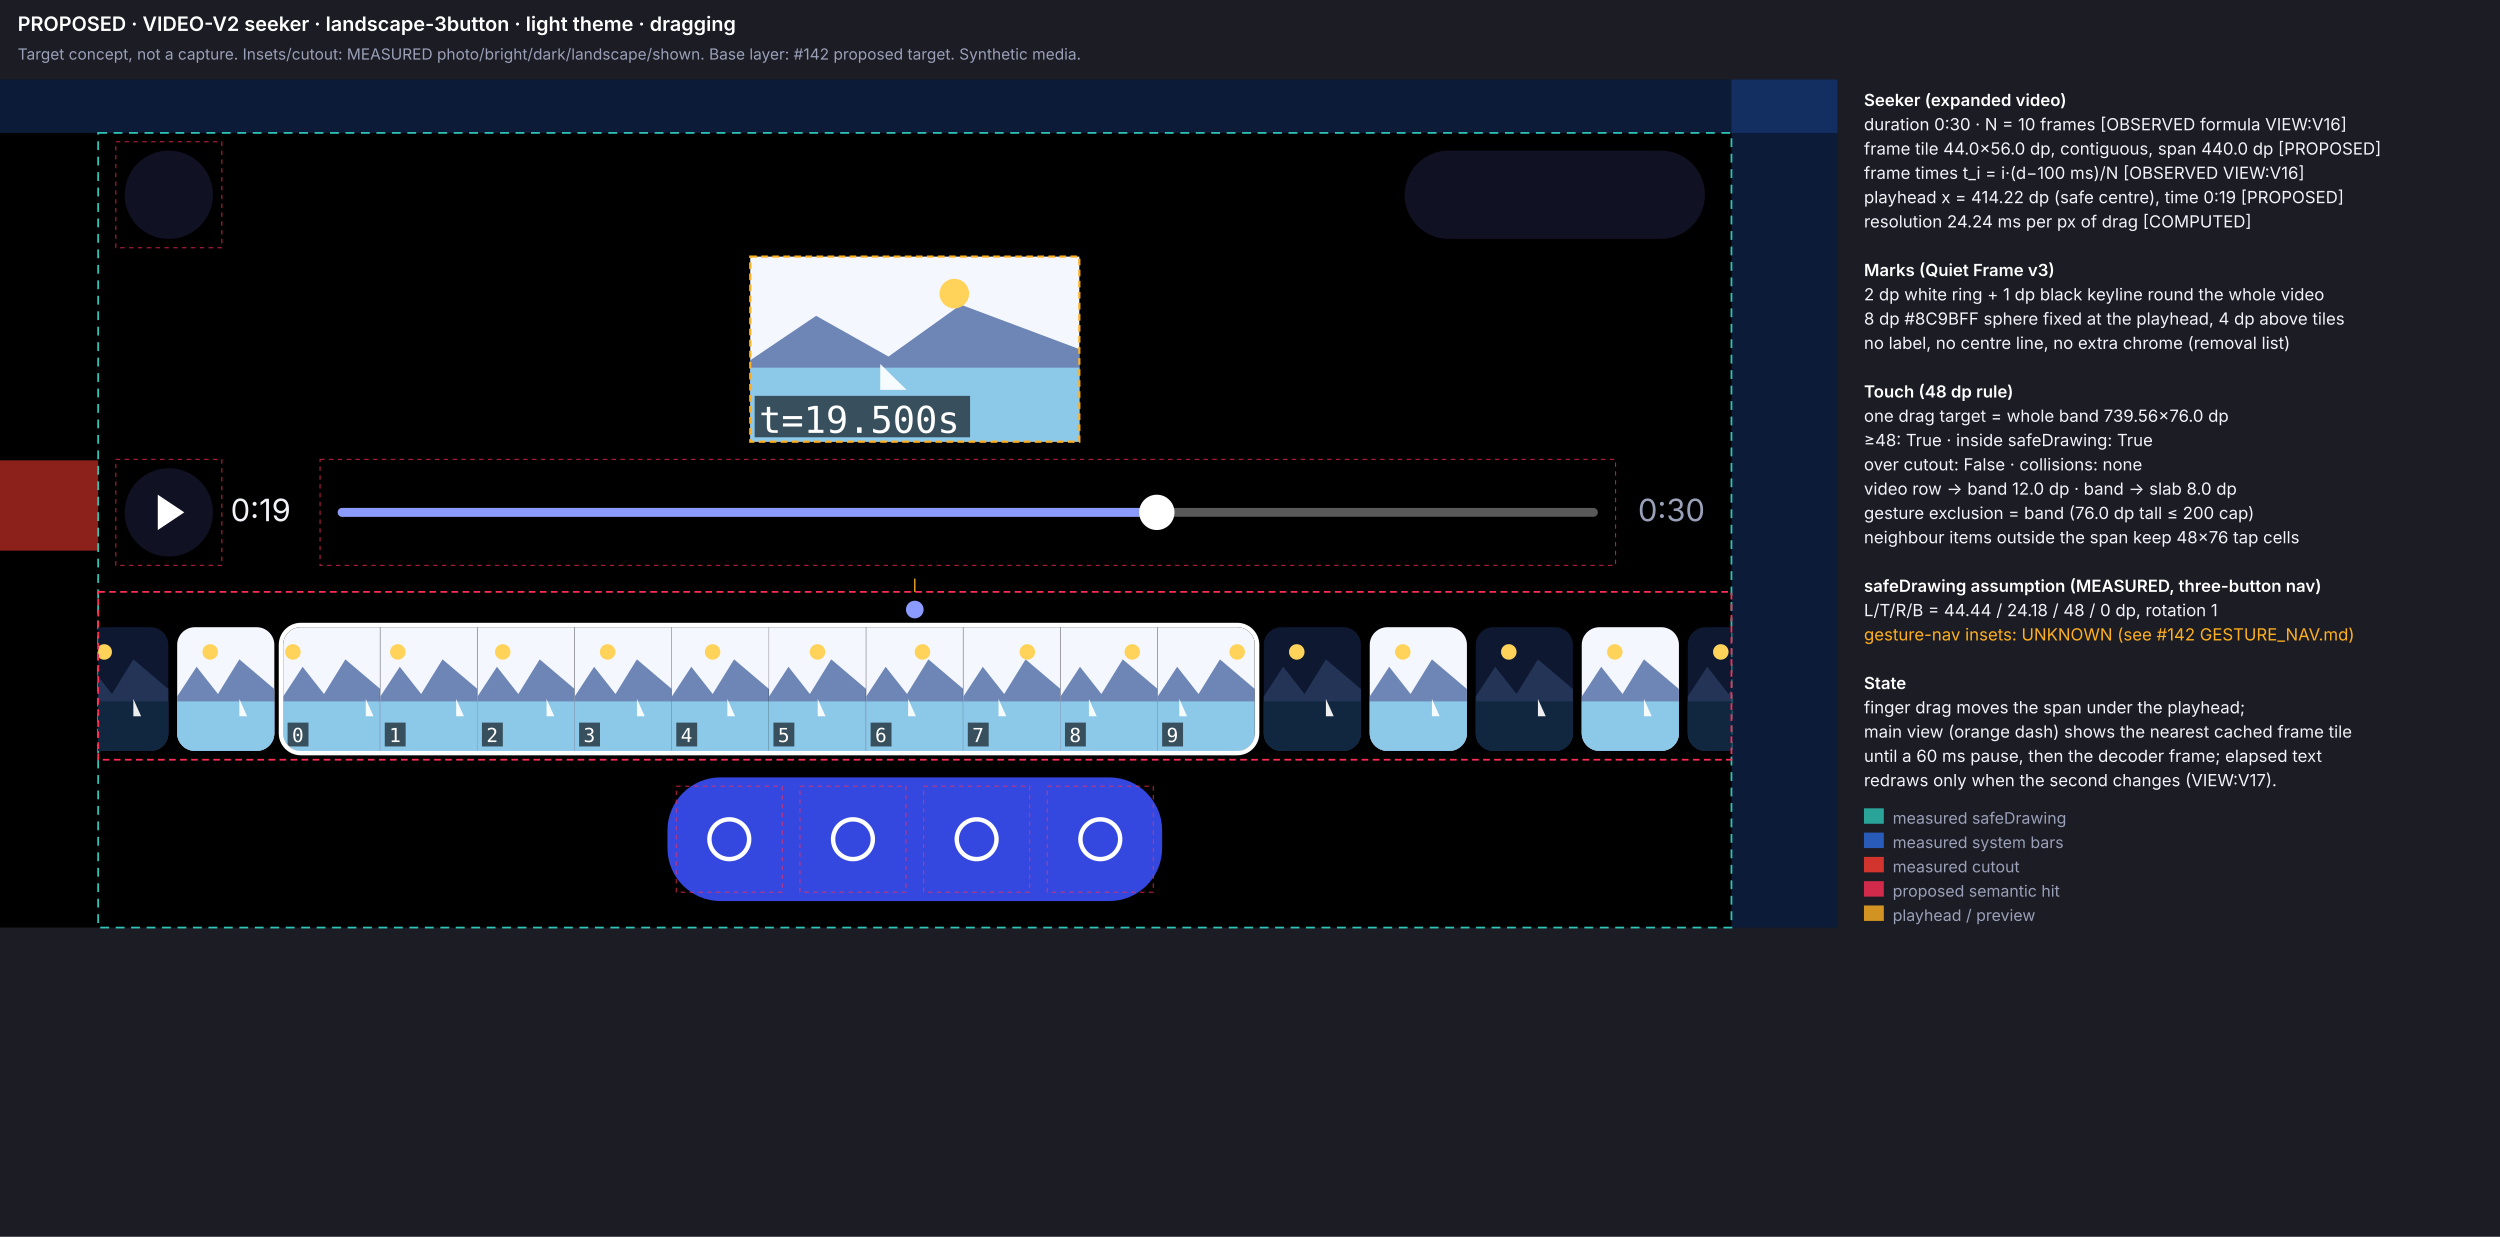
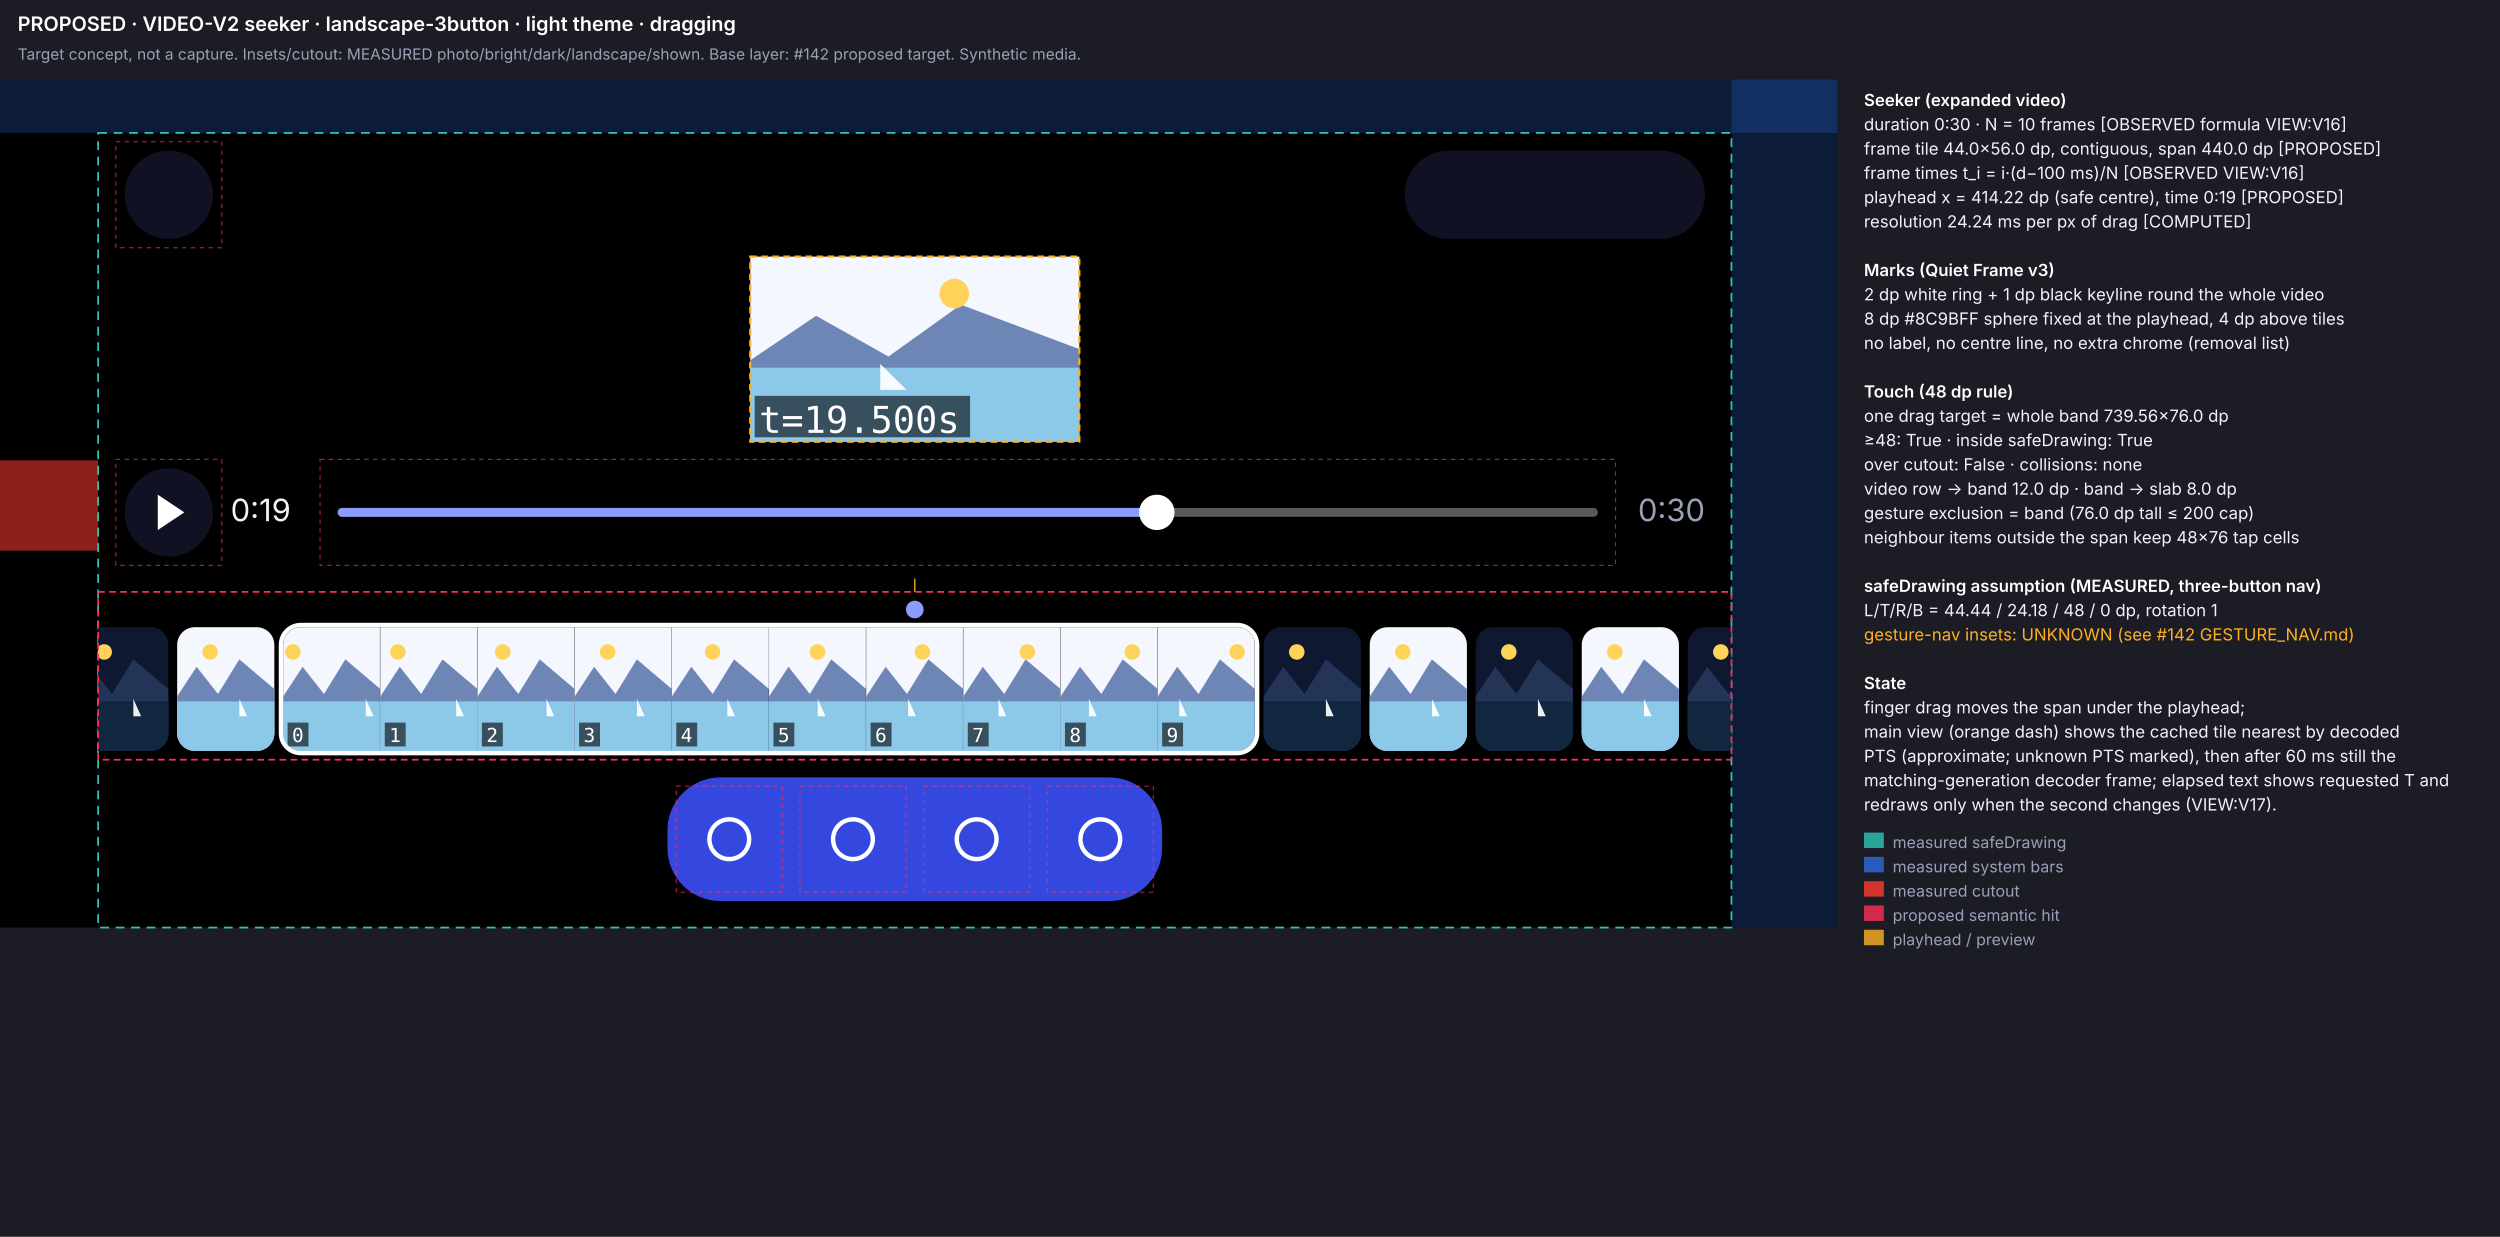
<svg xmlns="http://www.w3.org/2000/svg" viewBox="0 0 1132.0 560.0" width="2264.0" height="1120.0" font-family="Funnel Sans, Inter, Arial, sans-serif">
  <rect width="1132.0" height="560.0" fill="#1B1C24" />
  <text x="8" y="14" font-size="9" fill="#FFF" font-weight="600">PROPOSED · VIDEO-V2 seeker · landscape-3button · light theme · dragging</text>
  <text x="8" y="27" font-size="7" fill="#9AA0B8">Target concept, not a capture. Insets/cutout: MEASURED photo/bright/dark/landscape/shown. Base layer: #142 proposed target. Synthetic media.</text>
  <g transform="translate(0,36)">
    <rect width="832.0" height="384.0" fill="#000" />
    <clipPath id="media">
      <rect x="339.71" y="80.18" width="149.01" height="83.82" rx="0" />
    </clipPath>
    <g clip-path="url(#media)">
      <rect x="339.71" y="80.18" width="149.01" height="83.82" fill="#F5F7FF" />
      <path d="M339.71 127.12 L369.52 107.0 L402.3 125.44 L435.08 101.97 L488.73 122.09 V164.0 H339.71 Z" fill="#6D86B5" />
      <rect x="339.71" y="130.47" width="149.01" height="33.53" fill="#8CC8E8" />
      <circle cx="432.1" cy="96.94" r="6.71" fill="#FFD35A" />
      <path d="M398.57 140.53 l0 -11.73 l11.92 11.73 Z" fill="#FFFFFF" opacity=".92" />
      <rect x="341.71" y="143.24" width="97.54" height="18.76" fill="#000" opacity=".6" />
      <text x="343.71" y="160.0" font-size="16.76" fill="#FFF" font-family="monospace">t=19.500s</text>
    </g>
    <rect x="339.71" y="80.18" width="149.01" height="83.82" fill="none" stroke="#FFB020" stroke-width="1" stroke-dasharray="3 2" />
    <rect width="832.0" height="24.18" fill="#2D6CDF" opacity=".25" />
    <rect x="784.0" width="48" height="384.0" fill="#2D6CDF" opacity=".25" />
    <rect x="0.0" y="172.44" width="44.44" height="40.89" fill="#FF3B30" opacity=".55" />
    <rect x="44.44" y="24.18" width="739.56" height="359.82" fill="none" stroke="#2EC4B6" stroke-dasharray="4 3" stroke-width=".8" />
    <circle cx="76.44" cy="52.18" r="20" fill="#14152A" opacity=".8" />
    <rect x="636.0" y="32.18" width="136.0" height="40.0" rx="20" fill="#14152A" opacity=".8" />
    <rect x="152.92" y="194.0" width="570.6" height="4" rx="2" fill="#FFF" opacity=".35" />
    <rect x="152.92" y="194.0" width="370.89" height="4" rx="2" fill="#8C9BFF" />
    <circle cx="523.81" cy="196.0" r="8" fill="#FFF" />
    <circle cx="76.44" cy="196.0" r="20" fill="#14152A" opacity=".8" />
    <path d="M71.44 188.0 l12 8 l-12 8 Z" fill="#FFF" />
    <text x="104.44" y="200.0" font-size="14.0" fill="#F2F3F8">0:19</text>
    <text x="772.0" y="200.0" font-size="14.0" fill="#9AA0B8" text-anchor="end">0:30</text>
    <clipPath id="bdraggingband">
      <rect x="44.44" y="230.0" width="739.56" height="80.0" />
    </clipPath>
    <g clip-path="url(#bdraggingband)">
      <clipPath id="bdraggingn-11">
        <rect x="80.22" y="248.0" width="44.0" height="56.0" rx="8" />
      </clipPath>
      <g clip-path="url(#bdraggingn-11)">
        <rect x="80.22" y="248.0" width="44.0" height="56.0" fill="#F5F7FF" />
        <path d="M80.22 279.36 L89.02 265.92 L98.7 278.24 L108.38 262.56 L124.22 276.0 V304.0 H80.22 Z" fill="#6D86B5" />
        <rect x="80.22" y="281.6" width="44.0" height="22.4" fill="#8CC8E8" />
        <circle cx="95.18" cy="259.2" r="3.52" fill="#FFD35A" />
        <path d="M108.38 288.32 l0 -7.84 l3.52 7.84 Z" fill="#FFFFFF" opacity=".92" />
      </g>
      <clipPath id="bdraggingn11">
        <rect x="572.22" y="248.0" width="44.0" height="56.0" rx="8" />
      </clipPath>
      <g clip-path="url(#bdraggingn11)">
        <rect x="572.22" y="248.0" width="44.0" height="56.0" fill="#0E1830" />
        <path d="M572.22 279.36 L581.02 265.92 L590.7 278.24 L600.38 262.56 L616.22 276.0 V304.0 H572.22 Z" fill="#243457" />
        <rect x="572.22" y="281.6" width="44.0" height="22.4" fill="#11263F" />
        <circle cx="587.18" cy="259.2" r="3.52" fill="#FFD35A" />
        <path d="M600.38 288.32 l0 -7.84 l3.52 7.84 Z" fill="#FFFFFF" opacity=".92" />
      </g>
      <clipPath id="bdraggingn-12">
        <rect x="32.22" y="248.0" width="44.0" height="56.0" rx="8" />
      </clipPath>
      <g clip-path="url(#bdraggingn-12)">
        <rect x="32.22" y="248.0" width="44.0" height="56.0" fill="#0E1830" />
        <path d="M32.22 279.36 L41.02 265.92 L50.7 278.24 L60.38 262.56 L76.22 276.0 V304.0 H32.22 Z" fill="#243457" />
        <rect x="32.22" y="281.6" width="44.0" height="22.4" fill="#11263F" />
        <circle cx="47.18" cy="259.2" r="3.52" fill="#FFD35A" />
        <path d="M60.38 288.32 l0 -7.84 l3.52 7.84 Z" fill="#FFFFFF" opacity=".92" />
      </g>
      <clipPath id="bdraggingn12">
        <rect x="620.22" y="248.0" width="44.0" height="56.0" rx="8" />
      </clipPath>
      <g clip-path="url(#bdraggingn12)">
        <rect x="620.22" y="248.0" width="44.0" height="56.0" fill="#F5F7FF" />
        <path d="M620.22 279.36 L629.02 265.92 L638.7 278.24 L648.38 262.56 L664.22 276.0 V304.0 H620.22 Z" fill="#6D86B5" />
        <rect x="620.22" y="281.6" width="44.0" height="22.4" fill="#8CC8E8" />
        <circle cx="635.18" cy="259.2" r="3.52" fill="#FFD35A" />
        <path d="M648.38 288.32 l0 -7.84 l3.52 7.84 Z" fill="#FFFFFF" opacity=".92" />
      </g>
      <clipPath id="bdraggingn-13">
        <rect x="-15.78" y="248.0" width="44.0" height="56.0" rx="8" />
      </clipPath>
      <g clip-path="url(#bdraggingn-13)">
        <rect x="-15.78" y="248.0" width="44.0" height="56.0" fill="#F5F7FF" />
        <path d="M-15.78 279.36 L-6.98 265.92 L2.7 278.24 L12.38 262.56 L28.22 276.0 V304.0 H-15.78 Z" fill="#6D86B5" />
        <rect x="-15.78" y="281.6" width="44.0" height="22.4" fill="#8CC8E8" />
        <circle cx="-0.82" cy="259.2" r="3.52" fill="#FFD35A" />
        <path d="M12.38 288.32 l0 -7.84 l3.52 7.84 Z" fill="#FFFFFF" opacity=".92" />
      </g>
      <clipPath id="bdraggingn13">
        <rect x="668.22" y="248.0" width="44.0" height="56.0" rx="8" />
      </clipPath>
      <g clip-path="url(#bdraggingn13)">
        <rect x="668.22" y="248.0" width="44.0" height="56.0" fill="#0E1830" />
        <path d="M668.22 279.36 L677.02 265.92 L686.7 278.24 L696.38 262.56 L712.22 276.0 V304.0 H668.22 Z" fill="#243457" />
        <rect x="668.22" y="281.6" width="44.0" height="22.4" fill="#11263F" />
        <circle cx="683.18" cy="259.2" r="3.52" fill="#FFD35A" />
        <path d="M696.38 288.32 l0 -7.84 l3.52 7.84 Z" fill="#FFFFFF" opacity=".92" />
      </g>
      <clipPath id="bdraggingn14">
        <rect x="716.22" y="248.0" width="44.0" height="56.0" rx="8" />
      </clipPath>
      <g clip-path="url(#bdraggingn14)">
        <rect x="716.22" y="248.0" width="44.0" height="56.0" fill="#F5F7FF" />
        <path d="M716.22 279.36 L725.02 265.92 L734.7 278.24 L744.38 262.56 L760.22 276.0 V304.0 H716.22 Z" fill="#6D86B5" />
        <rect x="716.22" y="281.6" width="44.0" height="22.4" fill="#8CC8E8" />
        <circle cx="731.18" cy="259.2" r="3.52" fill="#FFD35A" />
        <path d="M744.38 288.32 l0 -7.84 l3.52 7.84 Z" fill="#FFFFFF" opacity=".92" />
      </g>
      <clipPath id="bdraggingn15">
        <rect x="764.22" y="248.0" width="44.0" height="56.0" rx="8" />
      </clipPath>
      <g clip-path="url(#bdraggingn15)">
        <rect x="764.22" y="248.0" width="44.0" height="56.0" fill="#0E1830" />
        <path d="M764.22 279.36 L773.02 265.92 L782.7 278.24 L792.38 262.56 L808.22 276.0 V304.0 H764.22 Z" fill="#243457" />
        <rect x="764.22" y="281.6" width="44.0" height="22.4" fill="#11263F" />
        <circle cx="779.18" cy="259.2" r="3.52" fill="#FFD35A" />
        <path d="M792.38 288.32 l0 -7.84 l3.52 7.84 Z" fill="#FFFFFF" opacity=".92" />
      </g>
      <clipPath id="bdraggingn16">
        <rect x="812.22" y="248.0" width="44.0" height="56.0" rx="8" />
      </clipPath>
      <g clip-path="url(#bdraggingn16)">
        <rect x="812.22" y="248.0" width="44.0" height="56.0" fill="#F5F7FF" />
        <path d="M812.22 279.36 L821.02 265.92 L830.7 278.24 L840.38 262.56 L856.22 276.0 V304.0 H812.22 Z" fill="#6D86B5" />
        <rect x="812.22" y="281.6" width="44.0" height="22.4" fill="#8CC8E8" />
        <circle cx="827.18" cy="259.2" r="3.52" fill="#FFD35A" />
        <path d="M840.38 288.32 l0 -7.84 l3.52 7.84 Z" fill="#FFFFFF" opacity=".92" />
      </g>
      <clipPath id="bdraggingspan">
        <rect x="128.22" y="248.0" width="440.0" height="56.0" rx="8" />
      </clipPath>
      <g clip-path="url(#bdraggingspan)">
        <rect x="128.22" y="248.0" width="44.0" height="56.0" fill="#F5F7FF" />
        <path d="M128.22 279.36 L137.02 265.92 L146.7 278.24 L156.38 262.56 L172.22 276.0 V304.0 H128.22 Z" fill="#6D86B5" />
        <rect x="128.22" y="281.6" width="44.0" height="22.4" fill="#8CC8E8" />
        <circle cx="132.62" cy="259.2" r="3.52" fill="#FFD35A" />
        <path d="M165.62 288.32 l0 -7.84 l3.52 7.84 Z" fill="#FFFFFF" opacity=".92" />
        <rect x="130.22" y="291.2" width="9.46" height="10.8" fill="#000" opacity=".6" />
        <text x="132.22" y="300.0" font-size="8.8" fill="#FFF" font-family="monospace">0</text>
        <line x1="172.22" y1="248.0" x2="172.22" y2="304.0" stroke="#000" stroke-opacity=".35" stroke-width=".5" />
        <rect x="172.22" y="248.0" width="44.0" height="56.0" fill="#F5F7FF" />
        <path d="M172.22 279.36 L181.02 265.92 L190.7 278.24 L200.38 262.56 L216.22 276.0 V304.0 H172.22 Z" fill="#6D86B5" />
        <rect x="172.22" y="281.6" width="44.0" height="22.4" fill="#8CC8E8" />
        <circle cx="180.13" cy="259.2" r="3.52" fill="#FFD35A" />
        <path d="M206.55 288.32 l0 -7.84 l3.52 7.84 Z" fill="#FFFFFF" opacity=".92" />
        <rect x="174.22" y="291.2" width="9.46" height="10.8" fill="#000" opacity=".6" />
        <text x="176.22" y="300.0" font-size="8.8" fill="#FFF" font-family="monospace">1</text>
        <line x1="216.22" y1="248.0" x2="216.22" y2="304.0" stroke="#000" stroke-opacity=".35" stroke-width=".5" />
        <rect x="216.22" y="248.0" width="44.0" height="56.0" fill="#F5F7FF" />
        <path d="M216.22 279.36 L225.02 265.92 L234.7 278.24 L244.38 262.56 L260.22 276.0 V304.0 H216.22 Z" fill="#6D86B5" />
        <rect x="216.22" y="281.6" width="44.0" height="22.4" fill="#8CC8E8" />
        <circle cx="227.64" cy="259.2" r="3.52" fill="#FFD35A" />
        <path d="M247.48 288.32 l0 -7.84 l3.52 7.84 Z" fill="#FFFFFF" opacity=".92" />
        <rect x="218.22" y="291.2" width="9.46" height="10.8" fill="#000" opacity=".6" />
        <text x="220.22" y="300.0" font-size="8.8" fill="#FFF" font-family="monospace">2</text>
        <line x1="260.22" y1="248.0" x2="260.22" y2="304.0" stroke="#000" stroke-opacity=".35" stroke-width=".5" />
        <rect x="260.22" y="248.0" width="44.0" height="56.0" fill="#F5F7FF" />
        <path d="M260.22 279.36 L269.02 265.92 L278.7 278.24 L288.38 262.56 L304.22 276.0 V304.0 H260.22 Z" fill="#6D86B5" />
        <rect x="260.22" y="281.6" width="44.0" height="22.4" fill="#8CC8E8" />
        <circle cx="275.14" cy="259.2" r="3.52" fill="#FFD35A" />
        <path d="M288.41 288.32 l0 -7.84 l3.52 7.84 Z" fill="#FFFFFF" opacity=".92" />
        <rect x="262.22" y="291.2" width="9.46" height="10.8" fill="#000" opacity=".6" />
        <text x="264.22" y="300.0" font-size="8.8" fill="#FFF" font-family="monospace">3</text>
        <line x1="304.22" y1="248.0" x2="304.22" y2="304.0" stroke="#000" stroke-opacity=".35" stroke-width=".5" />
        <rect x="304.22" y="248.0" width="44.0" height="56.0" fill="#F5F7FF" />
        <path d="M304.22 279.36 L313.02 265.92 L322.7 278.24 L332.38 262.56 L348.22 276.0 V304.0 H304.22 Z" fill="#6D86B5" />
        <rect x="304.22" y="281.6" width="44.0" height="22.4" fill="#8CC8E8" />
        <circle cx="322.65" cy="259.2" r="3.52" fill="#FFD35A" />
        <path d="M329.34 288.32 l0 -7.84 l3.52 7.84 Z" fill="#FFFFFF" opacity=".92" />
        <rect x="306.22" y="291.2" width="9.46" height="10.8" fill="#000" opacity=".6" />
        <text x="308.22" y="300.0" font-size="8.8" fill="#FFF" font-family="monospace">4</text>
        <line x1="348.22" y1="248.0" x2="348.22" y2="304.0" stroke="#000" stroke-opacity=".35" stroke-width=".5" />
        <rect x="348.22" y="248.0" width="44.0" height="56.0" fill="#F5F7FF" />
        <path d="M348.22 279.36 L357.02 265.92 L366.7 278.24 L376.38 262.56 L392.22 276.0 V304.0 H348.22 Z" fill="#6D86B5" />
        <rect x="348.22" y="281.6" width="44.0" height="22.4" fill="#8CC8E8" />
        <circle cx="370.16" cy="259.2" r="3.52" fill="#FFD35A" />
        <path d="M370.27 288.32 l0 -7.84 l3.52 7.84 Z" fill="#FFFFFF" opacity=".92" />
        <rect x="350.22" y="291.2" width="9.46" height="10.8" fill="#000" opacity=".6" />
        <text x="352.22" y="300.0" font-size="8.8" fill="#FFF" font-family="monospace">5</text>
        <line x1="392.22" y1="248.0" x2="392.22" y2="304.0" stroke="#000" stroke-opacity=".35" stroke-width=".5" />
        <rect x="392.22" y="248.0" width="44.0" height="56.0" fill="#F5F7FF" />
        <path d="M392.22 279.36 L401.02 265.92 L410.7 278.24 L420.38 262.56 L436.22 276.0 V304.0 H392.22 Z" fill="#6D86B5" />
        <rect x="392.22" y="281.6" width="44.0" height="22.4" fill="#8CC8E8" />
        <circle cx="417.67" cy="259.2" r="3.52" fill="#FFD35A" />
        <path d="M411.2 288.32 l0 -7.84 l3.52 7.84 Z" fill="#FFFFFF" opacity=".92" />
        <rect x="394.22" y="291.2" width="9.46" height="10.8" fill="#000" opacity=".6" />
        <text x="396.22" y="300.0" font-size="8.8" fill="#FFF" font-family="monospace">6</text>
        <line x1="436.22" y1="248.0" x2="436.22" y2="304.0" stroke="#000" stroke-opacity=".35" stroke-width=".5" />
        <rect x="436.22" y="248.0" width="44.0" height="56.0" fill="#F5F7FF" />
        <path d="M436.22 279.36 L445.02 265.92 L454.7 278.24 L464.38 262.56 L480.22 276.0 V304.0 H436.22 Z" fill="#6D86B5" />
        <rect x="436.22" y="281.6" width="44.0" height="22.4" fill="#8CC8E8" />
        <circle cx="465.18" cy="259.2" r="3.52" fill="#FFD35A" />
        <path d="M452.13 288.32 l0 -7.84 l3.52 7.84 Z" fill="#FFFFFF" opacity=".92" />
        <rect x="438.22" y="291.2" width="9.46" height="10.8" fill="#000" opacity=".6" />
        <text x="440.22" y="300.0" font-size="8.8" fill="#FFF" font-family="monospace">7</text>
        <line x1="480.22" y1="248.0" x2="480.22" y2="304.0" stroke="#000" stroke-opacity=".35" stroke-width=".5" />
        <rect x="480.22" y="248.0" width="44.0" height="56.0" fill="#F5F7FF" />
        <path d="M480.22 279.36 L489.02 265.92 L498.7 278.24 L508.38 262.56 L524.22 276.0 V304.0 H480.22 Z" fill="#6D86B5" />
        <rect x="480.22" y="281.6" width="44.0" height="22.4" fill="#8CC8E8" />
        <circle cx="512.69" cy="259.2" r="3.52" fill="#FFD35A" />
        <path d="M493.06 288.32 l0 -7.84 l3.52 7.84 Z" fill="#FFFFFF" opacity=".92" />
        <rect x="482.22" y="291.2" width="9.46" height="10.8" fill="#000" opacity=".6" />
        <text x="484.22" y="300.0" font-size="8.8" fill="#FFF" font-family="monospace">8</text>
        <line x1="524.22" y1="248.0" x2="524.22" y2="304.0" stroke="#000" stroke-opacity=".35" stroke-width=".5" />
        <rect x="524.22" y="248.0" width="44.0" height="56.0" fill="#F5F7FF" />
        <path d="M524.22 279.36 L533.02 265.92 L542.7 278.24 L552.38 262.56 L568.22 276.0 V304.0 H524.22 Z" fill="#6D86B5" />
        <rect x="524.22" y="281.6" width="44.0" height="22.4" fill="#8CC8E8" />
        <circle cx="560.19" cy="259.2" r="3.52" fill="#FFD35A" />
        <path d="M533.99 288.32 l0 -7.84 l3.52 7.84 Z" fill="#FFFFFF" opacity=".92" />
        <rect x="526.22" y="291.2" width="9.46" height="10.8" fill="#000" opacity=".6" />
        <text x="528.22" y="300.0" font-size="8.8" fill="#FFF" font-family="monospace">9</text>
        <line x1="568.22" y1="248.0" x2="568.22" y2="304.0" stroke="#000" stroke-opacity=".35" stroke-width=".5" />
      </g>
      <rect x="125.22" y="245.0" width="446.0" height="62.0" rx="11" fill="none" stroke="#000" stroke-width="1" />
      <rect x="127.22" y="247.0" width="442.0" height="58.0" rx="9" fill="none" stroke="#FFF" stroke-width="2" />
    </g>
    <circle cx="414.22" cy="240.0" r="5.0" fill="#000" />
    <circle cx="414.22" cy="240.0" r="4.0" fill="#8C9BFF" />
    <rect x="302.22" y="316.0" width="224.0" height="56.0" rx="24" fill="#3448E0" />
    <circle cx="330.22" cy="344.0" r="9" fill="none" stroke="#FFF" stroke-width="2" />
    <circle cx="386.22" cy="344.0" r="9" fill="none" stroke="#FFF" stroke-width="2" />
    <circle cx="442.22" cy="344.0" r="9" fill="none" stroke="#FFF" stroke-width="2" />
    <circle cx="498.22" cy="344.0" r="9" fill="none" stroke="#FFF" stroke-width="2" />
    <rect x="44.44" y="232.0" width="739.56" height="76.0" fill="none" stroke="#FF2D55" stroke-width=".8" stroke-dasharray="3 2" />
    <rect x="52.44" y="172.0" width="48.0" height="48.0" fill="none" stroke="#FF2D55" stroke-width=".5" stroke-dasharray="2 2" opacity=".7" />
    <rect x="144.92" y="172.0" width="586.6" height="48.0" fill="none" stroke="#FF2D55" stroke-width=".5" stroke-dasharray="2 2" opacity=".7" />
    <rect x="306.22" y="320.0" width="48.0" height="48.0" fill="none" stroke="#FF2D55" stroke-width=".5" stroke-dasharray="2 2" opacity=".7" />
    <rect x="362.22" y="320.0" width="48.0" height="48.0" fill="none" stroke="#FF2D55" stroke-width=".5" stroke-dasharray="2 2" opacity=".7" />
    <rect x="418.22" y="320.0" width="48.0" height="48.0" fill="none" stroke="#FF2D55" stroke-width=".5" stroke-dasharray="2 2" opacity=".7" />
    <rect x="474.22" y="320.0" width="48.0" height="48.0" fill="none" stroke="#FF2D55" stroke-width=".5" stroke-dasharray="2 2" opacity=".7" />
    <rect x="52.44" y="28.18" width="48.0" height="48.0" fill="none" stroke="#FF2D55" stroke-width=".5" stroke-dasharray="2 2" opacity=".7" />
    <line x1="414.22" y1="226.0" x2="414.22" y2="232.0" stroke="#FFB020" stroke-width=".6" />
  </g>
  <g transform="translate(844.0,48)">
    <text x="0" y="0" font-size="7.6" fill="#FFF" font-weight="600">Seeker (expanded video)</text>
    <text x="0" y="11" font-size="7.6" fill="#F2F3F8" font-weight="400">duration 0:30 · N = 10 frames  [OBSERVED formula VIEW:V16]</text>
    <text x="0" y="22" font-size="7.6" fill="#F2F3F8" font-weight="400">frame tile 44.0×56.0 dp, contiguous, span 440.0 dp  [PROPOSED]</text>
    <text x="0" y="33" font-size="7.6" fill="#F2F3F8" font-weight="400">frame times t_i = i·(d−100 ms)/N  [OBSERVED VIEW:V16]</text>
    <text x="0" y="44" font-size="7.6" fill="#F2F3F8" font-weight="400">playhead x = 414.22 dp (safe centre), time 0:19  [PROPOSED]</text>
    <text x="0" y="55" font-size="7.6" fill="#F2F3F8" font-weight="400">resolution 24.24 ms per px of drag  [COMPUTED]</text>
    <text x="0" y="66" font-size="7.6" fill="#F2F3F8" font-weight="400" />
    <text x="0" y="77" font-size="7.6" fill="#FFF" font-weight="600">Marks (Quiet Frame v3)</text>
    <text x="0" y="88" font-size="7.6" fill="#F2F3F8" font-weight="400">2 dp white ring + 1 dp black keyline round the whole video</text>
    <text x="0" y="99" font-size="7.6" fill="#F2F3F8" font-weight="400">8 dp #8C9BFF sphere fixed at the playhead, 4 dp above tiles</text>
    <text x="0" y="110" font-size="7.6" fill="#F2F3F8" font-weight="400">no label, no centre line, no extra chrome (removal list)</text>
    <text x="0" y="121" font-size="7.6" fill="#F2F3F8" font-weight="400" />
    <text x="0" y="132" font-size="7.6" fill="#FFF" font-weight="600">Touch (48 dp rule)</text>
    <text x="0" y="143" font-size="7.6" fill="#F2F3F8" font-weight="400">one drag target = whole band 739.56×76.0 dp</text>
    <text x="0" y="154" font-size="7.6" fill="#F2F3F8" font-weight="400">≥48: True · inside safeDrawing: True</text>
    <text x="0" y="165" font-size="7.6" fill="#F2F3F8" font-weight="400">over cutout: False · collisions: none</text>
    <text x="0" y="176" font-size="7.6" fill="#F2F3F8" font-weight="400">video row → band 12.0 dp · band → slab 8.0 dp</text>
    <text x="0" y="187" font-size="7.6" fill="#F2F3F8" font-weight="400">gesture exclusion = band (76.0 dp tall ≤ 200 cap)</text>
    <text x="0" y="198" font-size="7.6" fill="#F2F3F8" font-weight="400">neighbour items outside the span keep 48×76 tap cells</text>
    <text x="0" y="209" font-size="7.6" fill="#F2F3F8" font-weight="400" />
    <text x="0" y="220" font-size="7.6" fill="#FFF" font-weight="600">safeDrawing assumption (MEASURED, three-button nav)</text>
    <text x="0" y="231" font-size="7.6" fill="#F2F3F8" font-weight="400">L/T/R/B = 44.44 / 24.18 / 48 / 0 dp, rotation 1</text>
    <text x="0" y="242" font-size="7.6" fill="#FFB020" font-weight="400">gesture-nav insets: UNKNOWN (see #142 GESTURE_NAV.md)</text>
    <text x="0" y="253" font-size="7.6" fill="#F2F3F8" font-weight="400" />
    <text x="0" y="264" font-size="7.6" fill="#FFF" font-weight="600">State</text>
    <text x="0" y="275" font-size="7.6" fill="#F2F3F8" font-weight="400">finger drag moves the span under the playhead;</text>
-     <text x="0" y="286" font-size="7.6" fill="#F2F3F8" font-weight="400">main view (orange dash) shows the nearest cached frame tile</text>
-     <text x="0" y="297" font-size="7.6" fill="#F2F3F8" font-weight="400">until a 60 ms pause, then the decoder frame; elapsed text</text>
-     <text x="0" y="308" font-size="7.6" fill="#F2F3F8" font-weight="400">redraws only when the second changes (VIEW:V17).</text>
-     <rect x="0" y="318" width="9" height="7" fill="#2EC4B6" opacity=".8" />
-     <text x="13" y="325" font-size="7.2" fill="#9AA0B8">measured safeDrawing</text>
-     <rect x="0" y="329" width="9" height="7" fill="#2D6CDF" opacity=".8" />
-     <text x="13" y="336" font-size="7.2" fill="#9AA0B8">measured system bars</text>
-     <rect x="0" y="340" width="9" height="7" fill="#FF3B30" opacity=".8" />
-     <text x="13" y="347" font-size="7.2" fill="#9AA0B8">measured cutout</text>
-     <rect x="0" y="351" width="9" height="7" fill="#FF2D55" opacity=".8" />
-     <text x="13" y="358" font-size="7.2" fill="#9AA0B8">proposed semantic hit</text>
-     <rect x="0" y="362" width="9" height="7" fill="#FFB020" opacity=".8" />
-     <text x="13" y="369" font-size="7.2" fill="#9AA0B8">playhead / preview</text>
+     <text x="0" y="286" font-size="7.6" fill="#F2F3F8" font-weight="400">main view (orange dash) shows the cached tile nearest by decoded</text>
+     <text x="0" y="297" font-size="7.6" fill="#F2F3F8" font-weight="400">PTS (approximate; unknown PTS marked), then after 60 ms still the</text>
+     <text x="0" y="308" font-size="7.6" fill="#F2F3F8" font-weight="400">matching-generation decoder frame; elapsed text shows requested T and</text>
+     <text x="0" y="319" font-size="7.6" fill="#F2F3F8" font-weight="400">redraws only when the second changes (VIEW:V17).</text>
+     <rect x="0" y="329" width="9" height="7" fill="#2EC4B6" opacity=".8" />
+     <text x="13" y="336" font-size="7.2" fill="#9AA0B8">measured safeDrawing</text>
+     <rect x="0" y="340" width="9" height="7" fill="#2D6CDF" opacity=".8" />
+     <text x="13" y="347" font-size="7.2" fill="#9AA0B8">measured system bars</text>
+     <rect x="0" y="351" width="9" height="7" fill="#FF3B30" opacity=".8" />
+     <text x="13" y="358" font-size="7.2" fill="#9AA0B8">measured cutout</text>
+     <rect x="0" y="362" width="9" height="7" fill="#FF2D55" opacity=".8" />
+     <text x="13" y="369" font-size="7.2" fill="#9AA0B8">proposed semantic hit</text>
+     <rect x="0" y="373" width="9" height="7" fill="#FFB020" opacity=".8" />
+     <text x="13" y="380" font-size="7.2" fill="#9AA0B8">playhead / preview</text>
  </g>
</svg>
